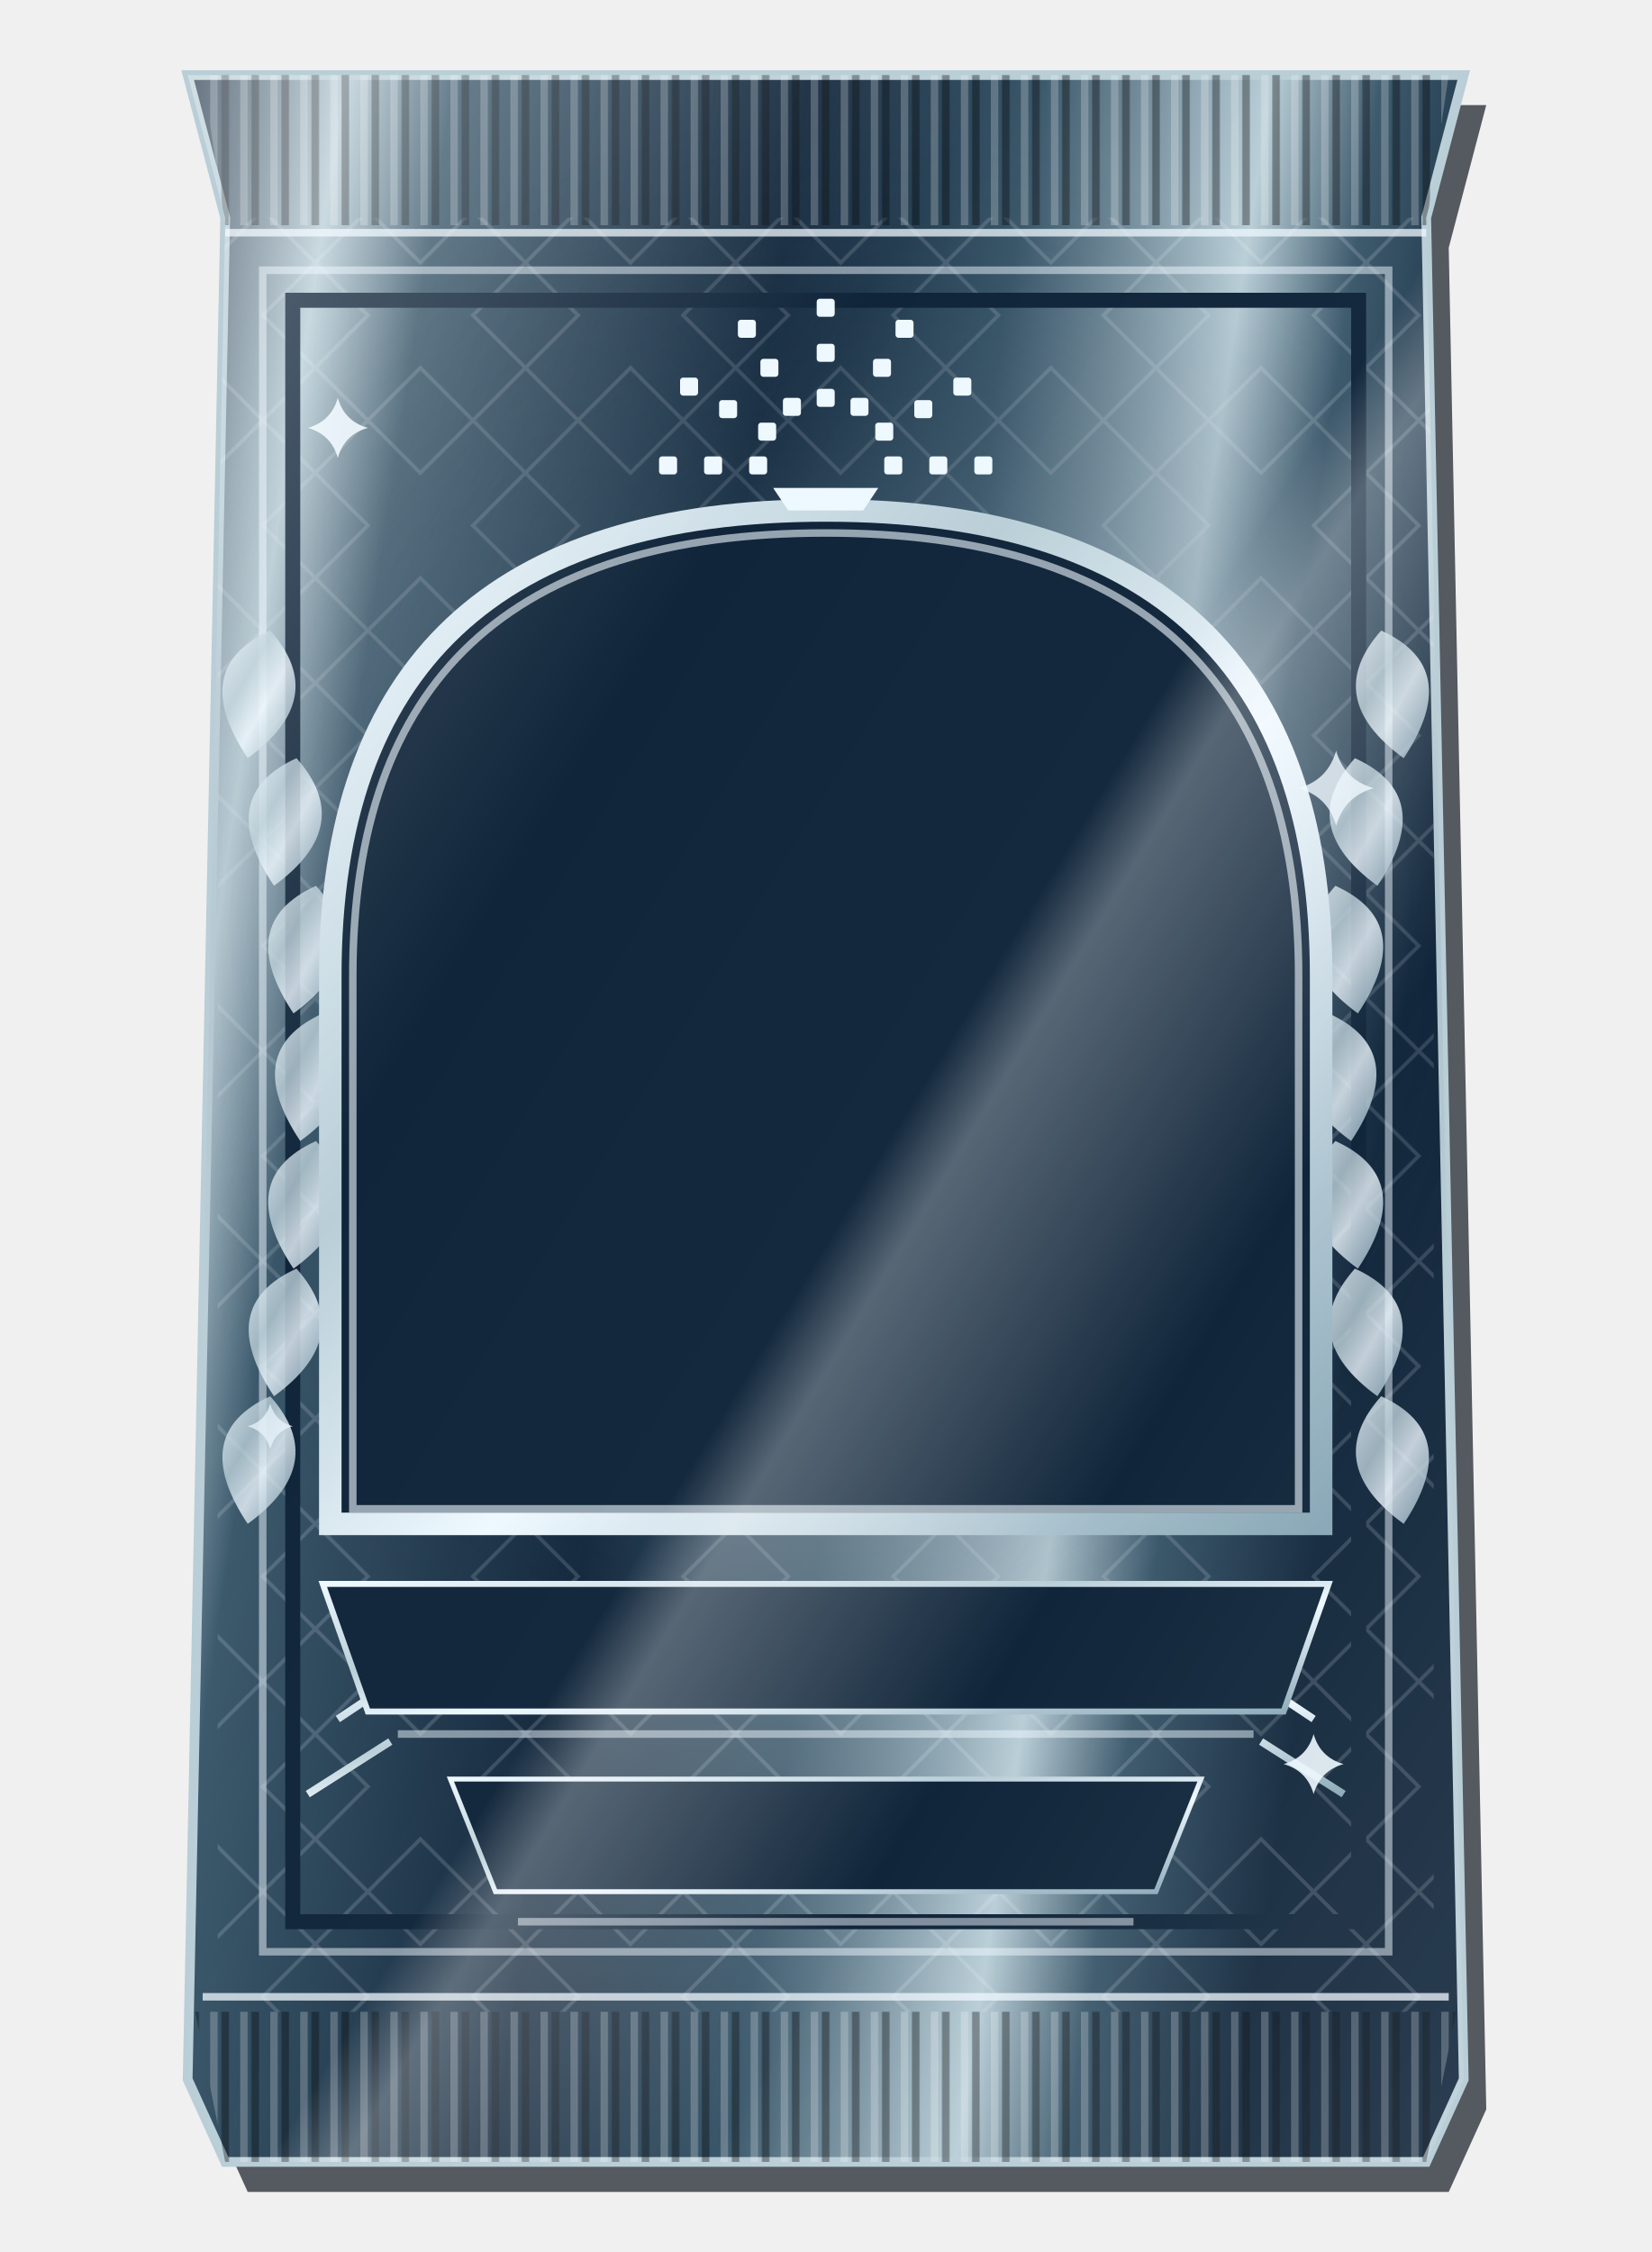
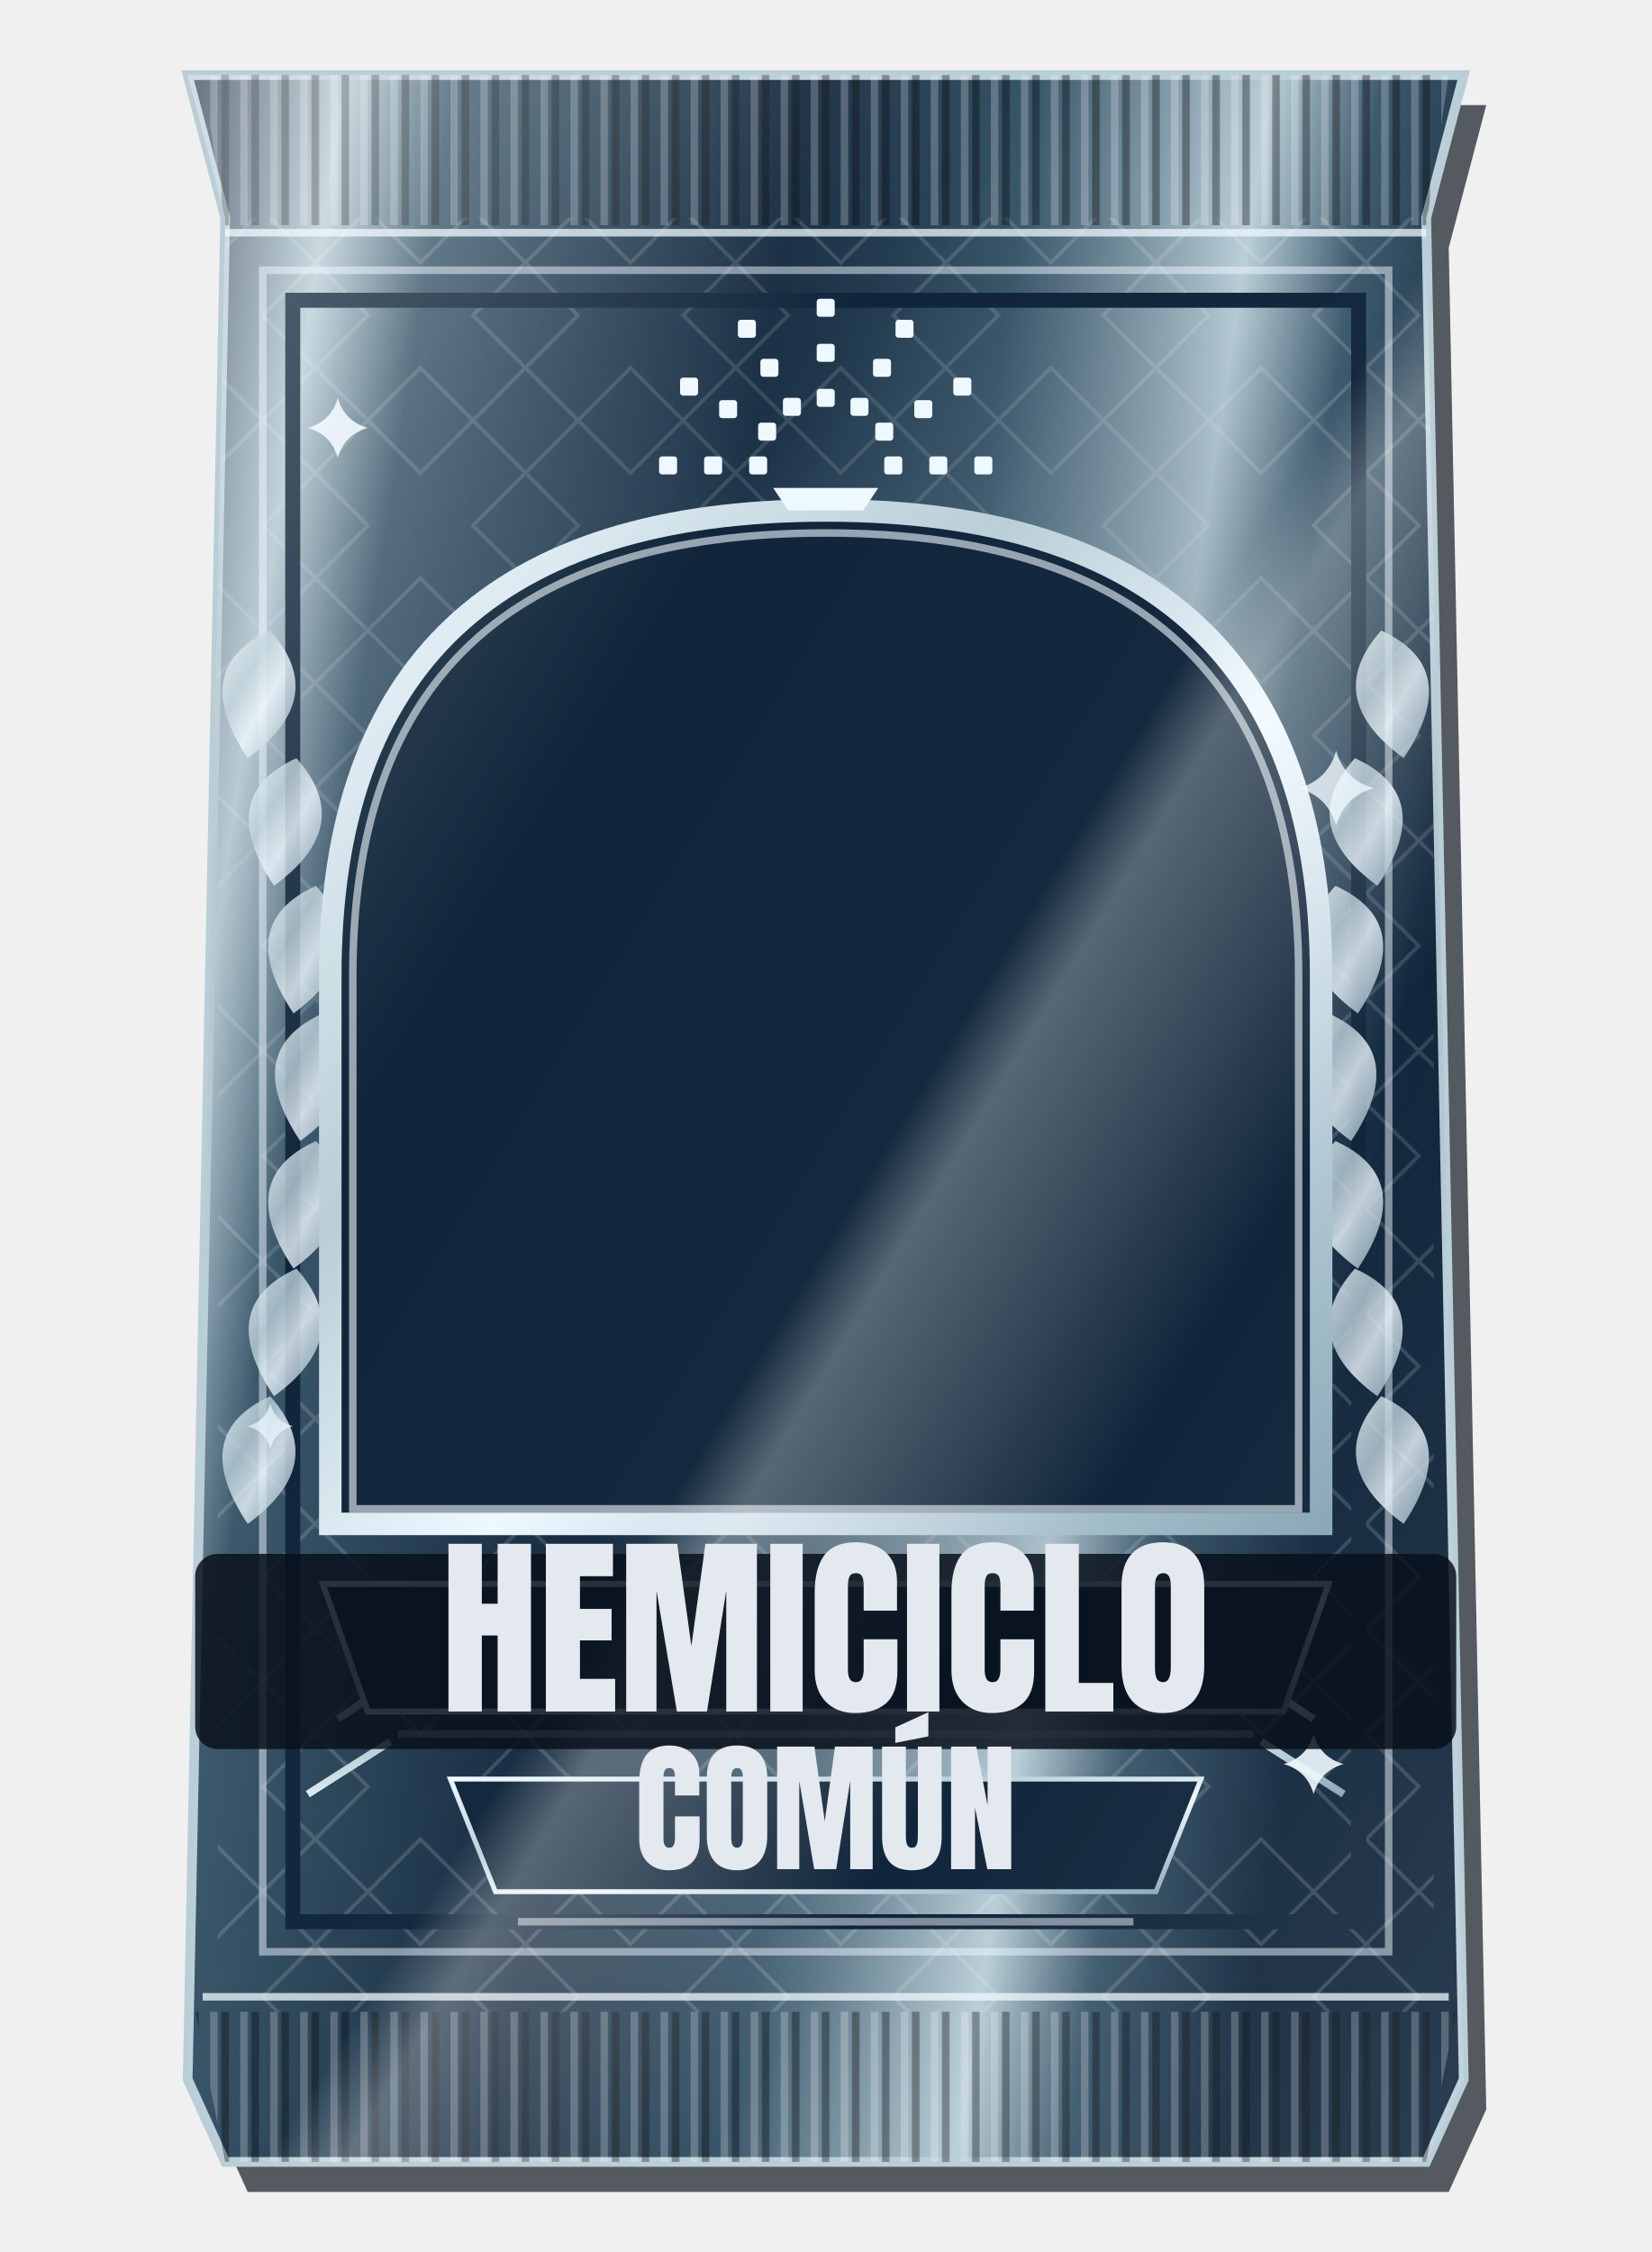
<svg xmlns="http://www.w3.org/2000/svg" width="220" height="300" viewBox="0 0 220 300" role="img" aria-label="Envoltorio metalizado de Hemicycle">
  <defs>
    <linearGradient id="foil" x1="0" y1="0" x2="1" y2=".25">
      <stop stop-color="#10253a" />
      <stop offset=".12" stop-color="#b9ced7" />
      <stop offset=".2" stop-color="#3b586b" />
      <stop offset=".46" stop-color="#10253a" />
      <stop offset=".63" stop-color="#3b586b" />
      <stop offset=".8" stop-color="#b9ced7" />
      <stop offset=".88" stop-color="#3b586b" />
      <stop offset="1" stop-color="#10253a" />
    </linearGradient>
    <linearGradient id="engraving" x1="0" y1="0" x2="1" y2="1">
      <stop stop-color="#eef8ff" />
      <stop offset=".35" stop-color="#b9ced7" />
      <stop offset=".58" stop-color="#eef8ff" />
      <stop offset="1" stop-color="#87a6b5" />
    </linearGradient>
    <linearGradient id="glass" x1="0" y1="0" x2="1" y2="1">
      <stop stop-color="#fff" stop-opacity=".35" />
      <stop offset=".32" stop-color="#fff" stop-opacity="0" />
      <stop offset=".53" stop-color="#fff" stop-opacity=".02" />
      <stop offset=".56" stop-color="#fff" stop-opacity=".3" />
      <stop offset=".7" stop-color="#fff" stop-opacity="0" />
      <stop offset="1" stop-color="#fff" stop-opacity=".12" />
    </linearGradient>
    <radialGradient id="aura">
      <stop stop-color="#87a6b5" stop-opacity=".55" />
      <stop offset="1" stop-color="#10253a" stop-opacity="0" />
    </radialGradient>
    <pattern id="crimp" width="4" height="8" patternUnits="userSpaceOnUse">
      <path d="M.5 0v8" stroke="#fff" stroke-opacity=".23" />
      <path d="M2 0v8" stroke="#000" stroke-opacity=".35" />
    </pattern>
    <pattern id="guilloche" width="28" height="28" patternUnits="userSpaceOnUse">
      <path d="M-7 14 7 0l14 14L7 28Zm14 0L21 0l14 14-14 14Z" fill="none" stroke="#eef8ff" stroke-width=".5" stroke-opacity=".16" />
    </pattern>
    <clipPath id="wrap">
      <path d="M25 10H195L190 29 195 277 190 288H30L25 277 30 29Z" />
    </clipPath>
  </defs>
  <path d="M25 10H195L190 29 195 277 190 288H30L25 277 30 29Z" fill="#020712" opacity=".65" transform="translate(3 4)" />
  <path d="M25 10H195L190 29 195 277 190 288H30L25 277 30 29Z" fill="url(#foil)" stroke="#b9ced7" stroke-width="1.3" />
  <g clip-path="url(#wrap)">
    <path d="M29 29h162v239H29Z" fill="url(#guilloche)" />
    <ellipse cx="110" cy="123" rx="93" ry="109" fill="url(#aura)" />
    <path d="M27 10h166l-3 20H30Zm-1 258h168l-4 20H30Z" fill="url(#crimp)" />
    <path d="M30 31h160M27 266h166" stroke="#eef8ff" stroke-opacity=".75" />
    <path d="M35 36h150v224H35Z" fill="none" stroke="#eef8ff" stroke-opacity=".5" />
    <path d="M39 40h142v216H39Z" fill="none" stroke="#10253a" stroke-width="2" />
    <g fill="url(#engraving)" opacity=".8">
      <path d="M33.0 203.0q-8 -12 3 -17q8 9 -3 17Z" />
      <path d="M36.5 186.0q-8 -12 3 -17q8 9 -3 17Z" />
      <path d="M39.1 169.0q-8 -12 3 -17q8 9 -3 17Z" />
      <path d="M40.0 152.0q-8 -12 3 -17q8 9 -3 17Z" />
      <path d="M39.1 135.0q-8 -12 3 -17q8 9 -3 17Z" />
      <path d="M36.5 118.0q-8 -12 3 -17q8 9 -3 17Z" />
      <path d="M33.0 101.0q-8 -12 3 -17q8 9 -3 17Z" />
      <path d="M187.0 203.0q8 -12 -3 -17q-8 9 3 17Z" />
      <path d="M183.5 186.0q8 -12 -3 -17q-8 9 3 17Z" />
      <path d="M180.9 169.0q8 -12 -3 -17q-8 9 3 17Z" />
      <path d="M180.0 152.0q8 -12 -3 -17q-8 9 3 17Z" />
      <path d="M180.9 135.0q8 -12 -3 -17q-8 9 3 17Z" />
      <path d="M183.5 118.0q8 -12 -3 -17q-8 9 3 17Z" />
      <path d="M187.0 101.0q8 -12 -3 -17q-8 9 3 17Z" />
    </g>
    <path d="M41 239 52 232M179 239 168 232M45 229 54 223M175 229 166 223" stroke="url(#engraving)" />
    <path d="M44 203v-73q0-62 66-62t66 62v73Z" fill="#10253a" stroke="url(#engraving)" stroke-width="3" />
    <path d="M47 201v-71q0-59 63-59t63 59v71Z" fill="none" stroke="#eef8ff" stroke-opacity=".6" />
    <g fill="#eef8ff">
      <rect x="117.8" y="60.8" width="2.4" height="2.4" rx=".4" />
      <rect x="116.6" y="56.3" width="2.4" height="2.4" rx=".4" />
      <rect x="113.3" y="53.0" width="2.4" height="2.4" rx=".4" />
      <rect x="108.8" y="51.8" width="2.4" height="2.4" rx=".4" />
      <rect x="104.3" y="53.0" width="2.4" height="2.4" rx=".4" />
      <rect x="101.0" y="56.3" width="2.4" height="2.4" rx=".4" />
      <rect x="99.8" y="60.8" width="2.4" height="2.4" rx=".4" />
      <rect x="123.8" y="60.8" width="2.4" height="2.4" rx=".4" />
      <rect x="121.8" y="53.3" width="2.4" height="2.4" rx=".4" />
      <rect x="116.3" y="47.8" width="2.4" height="2.4" rx=".4" />
      <rect x="108.8" y="45.8" width="2.4" height="2.4" rx=".4" />
      <rect x="101.3" y="47.8" width="2.4" height="2.4" rx=".4" />
      <rect x="95.8" y="53.3" width="2.4" height="2.4" rx=".4" />
      <rect x="93.8" y="60.8" width="2.4" height="2.4" rx=".4" />
      <rect x="129.8" y="60.8" width="2.4" height="2.4" rx=".4" />
      <rect x="127.0" y="50.3" width="2.4" height="2.4" rx=".4" />
      <rect x="119.3" y="42.6" width="2.4" height="2.4" rx=".4" />
      <rect x="108.8" y="39.8" width="2.4" height="2.4" rx=".4" />
      <rect x="98.3" y="42.6" width="2.4" height="2.4" rx=".4" />
      <rect x="90.6" y="50.3" width="2.4" height="2.4" rx=".4" />
      <rect x="87.8" y="60.8" width="2.4" height="2.4" rx=".4" />
      <path d="M103 65h14l-2 3h-10Z" />
    </g>
    <path d="M43 211h134l-6 17H49Z" fill="#10253a" stroke="url(#engraving)" stroke-width=".8" />
    <path d="M60 237h100l-6 15H66Z" fill="#10253a" stroke="url(#engraving)" stroke-width=".65" />
    <path d="M53 231h114M69 256h82" stroke="#eef8ff" stroke-opacity=".5" />
    <path d="M45 53Q45.88 56.12 49 57Q45.88 57.88 45 61Q44.12 57.88 41 57Q44.12 56.12 45 53Z" fill="#eef8ff" opacity=".9" />
    <path d="M178 100Q179.1 103.9 183 105Q179.1 106.1 178 110Q176.9 106.1 173 105Q176.9 103.9 178 100Z" fill="#eef8ff" opacity=".8" />
    <path d="M36 187Q36.66 189.34 39 190Q36.66 190.66 36 193Q35.34 190.66 33 190Q35.34 189.34 36 187Z" fill="#eef8ff" opacity=".7" />
    <path d="M175 231Q175.88 234.12 179 235Q175.88 235.88 175 239Q174.12 235.88 171 235Q174.12 234.12 175 231Z" fill="#eef8ff" opacity=".9" />
    <path d="M25 10H195L190 29 195 277 190 288H30L25 277 30 29Z" fill="url(#glass)" />
  </g>
+   <g aria-hidden="true">
+     <rect x="26" y="207" width="168" height="26" rx="3" fill="#08101b" opacity=".85" />
+     <g fill="#e4e8ef">
+       <path transform="translate(58.755 228) scale(0.012695 -0.012695)" d="M78 0V1760H428V1131H594V1760H944V0H594V798H428V0ZM1100 0V1760H1804V1420H1458V1077H1790V746H1458V343H1827V0ZM1943 0V1760H2479L2627 687L2774 1760H3315V0H2993V1268L2791 0H2475L2261 1268V0ZM3455 0V1760H3795V0ZM4345 -16Q4154 -16 4037.5 103.0Q3921 222 3921 436V1248Q3921 1504 4022.5 1640.0Q4124 1776 4353 1776Q4478 1776 4575.5 1730.0Q4673 1684 4729.0 1592.5Q4785 1501 4785 1362V1058H4435V1318Q4435 1397 4415.0 1424.5Q4395 1452 4353 1452Q4304 1452 4287.0 1416.5Q4270 1381 4270 1322V441Q4270 368 4291.5 338.0Q4313 308 4353 308Q4398 308 4416.5 345.0Q4435 382 4435 441V758H4789V425Q4789 193 4672.0 88.5Q4555 -16 4345 -16ZM4890 0V1760H5230V0ZM5780 -16Q5589 -16 5472.5 103.0Q5356 222 5356 436V1248Q5356 1504 5457.5 1640.0Q5559 1776 5788 1776Q5913 1776 6010.5 1730.0Q6108 1684 6164.0 1592.5Q6220 1501 6220 1362V1058H5870V1318Q5870 1397 5850.0 1424.5Q5830 1452 5788 1452Q5739 1452 5722.0 1416.5Q5705 1381 5705 1322V441Q5705 368 5726.5 338.0Q5748 308 5788 308Q5833 308 5851.5 345.0Q5870 382 5870 441V758H6224V425Q6224 193 6107.0 88.5Q5990 -16 5780 -16ZM6341 0V1760H6693V300H7055V0ZM7575 -16Q7364 -16 7252.5 111.5Q7141 239 7141 480V1316Q7141 1542 7251.5 1659.0Q7362 1776 7575 1776Q7788 1776 7898.5 1659.0Q8009 1542 8009 1316V480Q8009 239 7897.5 111.5Q7786 -16 7575 -16ZM7578 308Q7658 308 7658 463V1322Q7658 1452 7580 1452Q7492 1452 7492 1319V461Q7492 379 7512.0 343.5Q7532 308 7578 308Z" />
+       <path transform="translate(84.557 249) scale(0.009277 -0.009277)" d="M488 -16Q297 -16 180.5 103.0Q64 222 64 436V1248Q64 1504 165.5 1640.0Q267 1776 496 1776Q621 1776 718.5 1730.0Q816 1684 872.0 1592.5Q928 1501 928 1362V1058H578V1318Q578 1397 558.0 1424.5Q538 1452 496 1452Q447 1452 430.0 1416.5Q413 1381 413 1322V441Q413 368 434.5 338.0Q456 308 496 308Q541 308 559.5 345.0Q578 382 578 441V758H932V425Q932 193 815.0 88.5Q698 -16 488 -16ZM1469 -16Q1258 -16 1146.5 111.5Q1035 239 1035 480V1316Q1035 1542 1145.5 1659.0Q1256 1776 1469 1776Q1682 1776 1792.5 1659.0Q1903 1542 1903 1316V480Q1903 239 1791.5 111.5Q1680 -16 1469 -16ZM1472 308Q1552 308 1552 463V1322Q1552 1452 1474 1452Q1386 1452 1386 1319V461Q1386 379 1406.0 343.5Q1426 308 1472 308ZM2045 0V1760H2581L2729 687L2876 1760H3417V0H3095V1268L2893 0H2577L2363 1268V0ZM3980 -16Q3760 -16 3656.0 107.5Q3552 231 3552 471V1760H3894V485Q3894 441 3899.0 400.5Q3904 360 3922.0 334.0Q3940 308 3980 308Q4021 308 4039.0 333.5Q4057 359 4061.5 400.0Q4066 441 4066 485V1760H4408V471Q4408 231 4304.0 107.5Q4200 -16 3980 -16ZM3742 1813V2036L4217 2254V1907ZM4543 0V1760H4905L5067 917V1760H5407V0H5063L4887 880V0Z" />
+     </g>
+   </g>
</svg>
